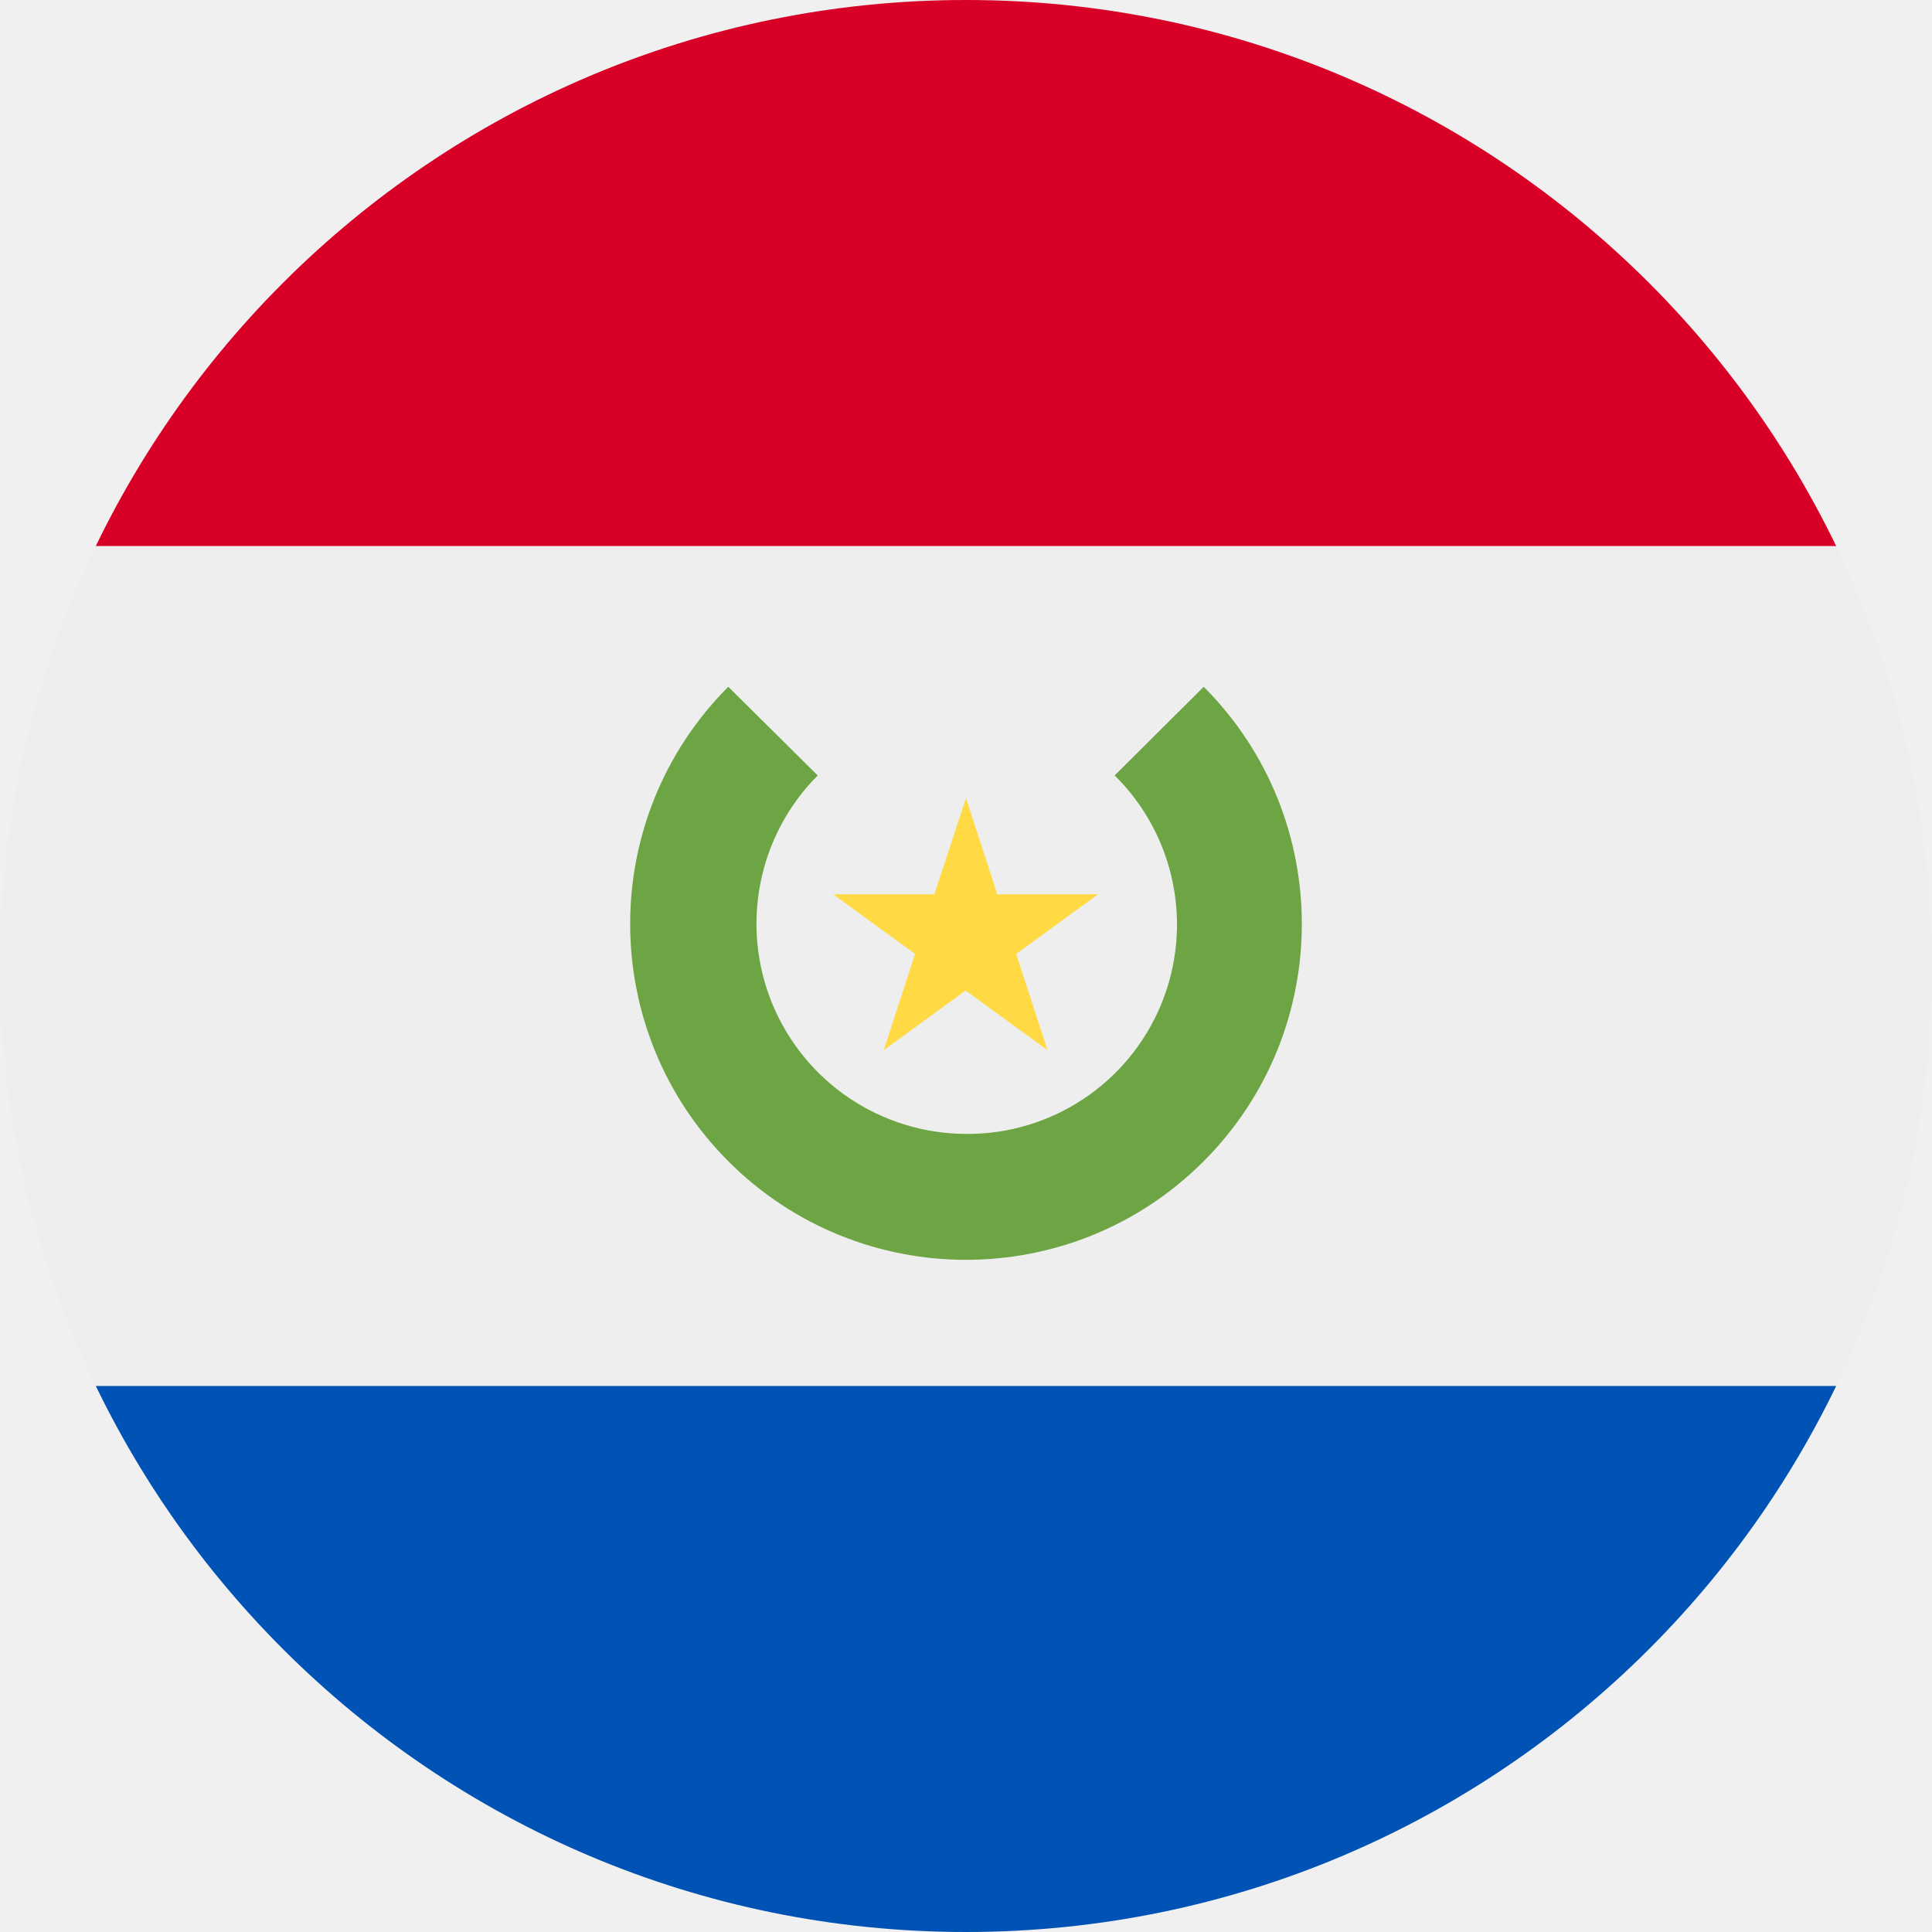
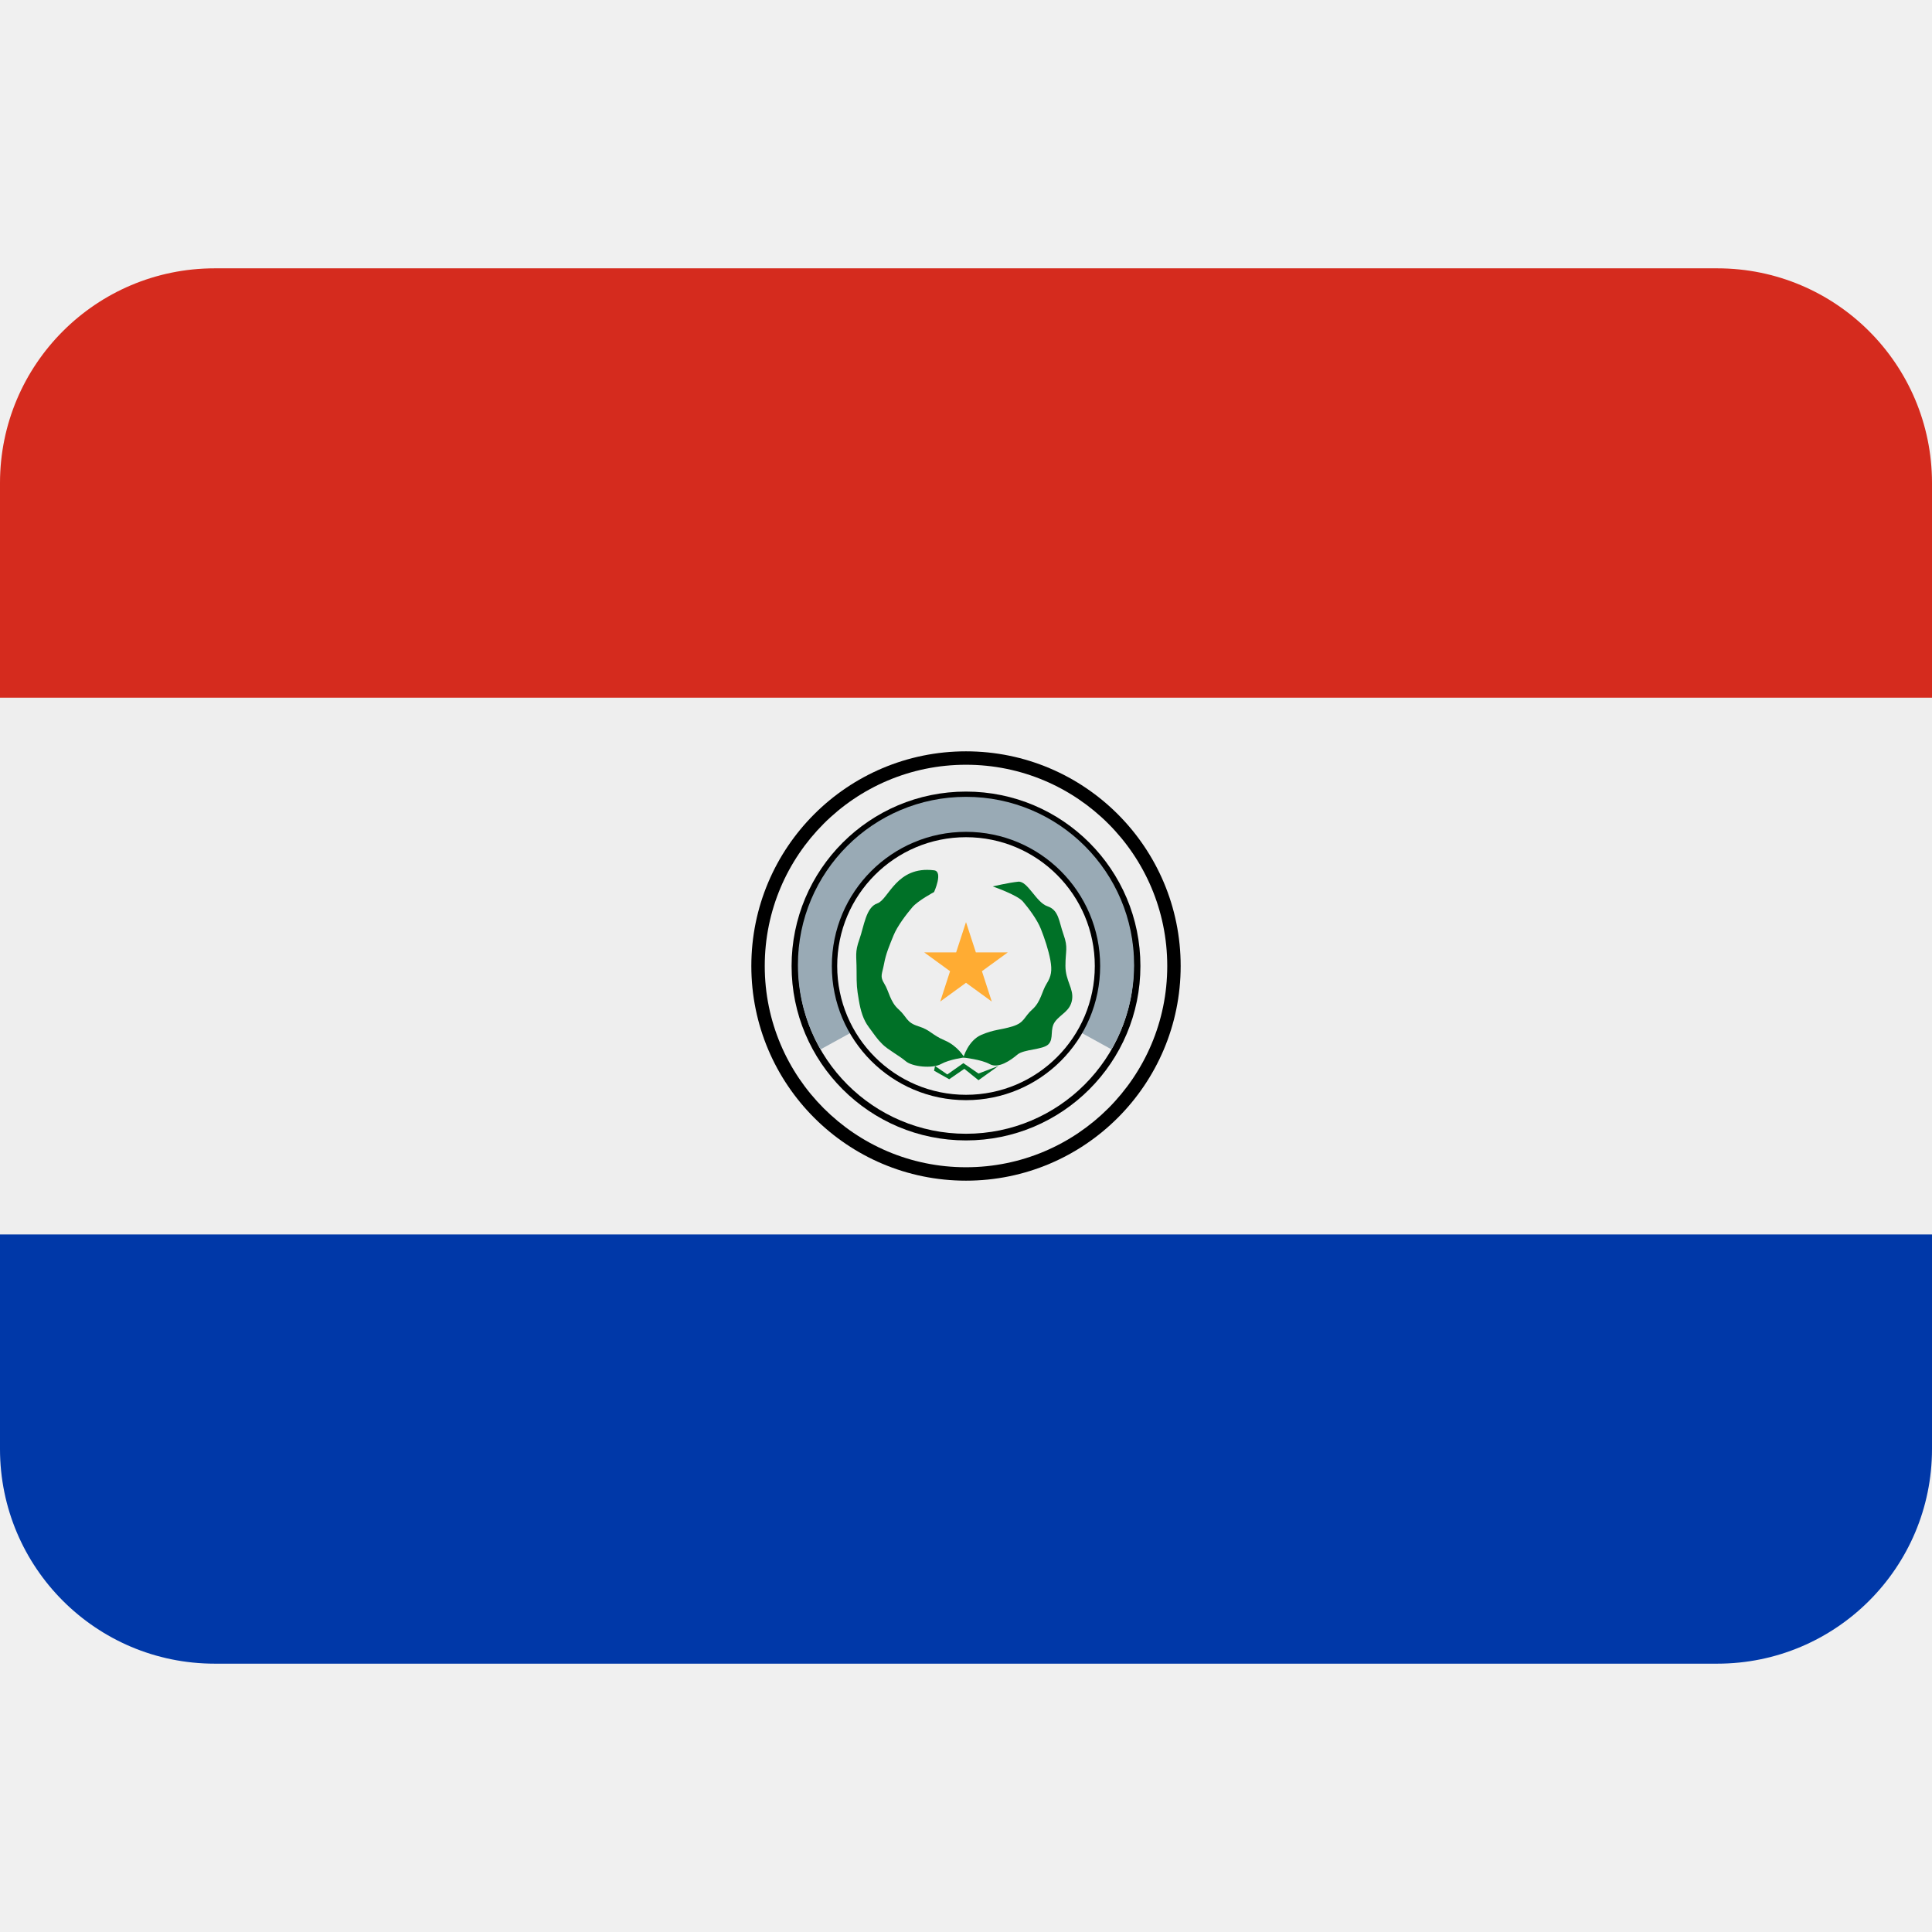
- <svg xmlns="http://www.w3.org/2000/svg" width="512" height="512" viewBox="0 0 512 512">
-   <mask id="a">
-     <circle cx="256" cy="256" r="256" fill="#fff" />
-   </mask>
-   <g mask="url(#a)">
-     <path fill="#eee" d="m0 144.7 255.3-36.5L512 144.7v222.6L250.5 407 0 367.3z" />
-     <path fill="#d80027" d="M0 0h512v144.7H0z" />
-     <path fill="#0052b4" d="M0 367.3h512V512H0z" />
-     <path fill="#6da544" d="m319 182-23.6 23.5a55.5 55.5 0 0 1-39.4 95 55.7 55.7 0 0 1-39.3-95L193 182a89 89 0 1 0 126 0z" />
-     <path fill="#ffda44" d="m256 211.5 8.3 25.5H291l-21.7 15.8 8.3 25.5-21.7-15.8-21.7 15.8 8.3-25.5-21.7-15.8h26.8z" />
-   </g>
+ <svg xmlns="http://www.w3.org/2000/svg" viewBox="0 0 36 36">
+   <path fill="#0038A8" d="M0 27c0 2.209 1.791 4 4 4h28c2.209 0 4-1.791 4-4v-4H0v4z" />
+   <path fill="#EEE" d="M0 13h36v10H0z" />
+   <path fill="#D52B1E" d="M32 5H4C1.791 5 0 6.791 0 9v4h36V9c0-2.209-1.791-4-4-4z" />
+   <path d="M22 18c0 2.209-1.791 4-4 4s-4-1.791-4-4 1.791-4 4-4 4 1.791 4 4z" />
+   <path fill="#EEE" d="M21.75 18c0 2.071-1.68 3.75-3.75 3.75s-3.75-1.68-3.75-3.75 1.679-3.75 3.75-3.75 3.75 1.679 3.75 3.75z" />
+   <path d="M21.25 18c0 1.795-1.455 3.25-3.25 3.25s-3.25-1.455-3.25-3.25 1.455-3.25 3.25-3.25 3.25 1.455 3.25 3.25z" />
+   <path fill="#EEE" d="M21.126 18c0 1.726-1.4 3.126-3.126 3.126s-3.124-1.4-3.124-3.126 1.399-3.124 3.124-3.124c1.726 0 3.126 1.399 3.126 3.124z" />
+   <path fill="#99AAB5" d="M21.132 17.98c0-1.73-1.402-3.132-3.132-3.132s-3.132 1.402-3.132 3.132c0 .573.154 1.111.423 1.573l2.712-1.491 2.707 1.491c.268-.463.422-1 .422-1.573z" />
+   <path d="M20.5 18c0 1.381-1.119 2.5-2.5 2.5s-2.5-1.119-2.5-2.5 1.12-2.5 2.5-2.5 2.5 1.119 2.5 2.5z" />
+   <circle fill="#EEE" cx="18" cy="18" r="2.4" />
+   <path fill="#FFAC33" d="M18 17.182l.184.565h.594l-.481.35.183.565-.48-.349-.48.349.183-.565-.481-.35h.594z" />
+   <path fill="#007127" d="M18.497 16.517s.3-.07.476-.088c.176-.018.334.388.545.458.214.072.212.282.3.529.088.247.035.299.035.581s.158.423.123.634c-.035.211-.211.264-.316.405-.105.142-.018.317-.124.423-.105.105-.458.088-.581.194-.123.105-.352.264-.511.176-.158-.088-.493-.123-.493-.123s.088-.317.335-.423c.247-.105.352-.088.581-.158.229-.071.211-.177.37-.317.158-.141.176-.335.264-.476.089-.141.106-.247.071-.441-.036-.194-.107-.405-.177-.582-.07-.176-.229-.387-.335-.511-.105-.123-.563-.281-.563-.281z" />
+   <path fill="#007127" d="M17.405 16.622s.175-.383 0-.405c-.705-.088-.846.546-1.057.616-.213.072-.247.423-.334.669-.088.247-.053.299-.053.582 0 .282.005.334.041.546.035.211.083.37.188.511.106.141.146.211.252.316.105.105.312.212.435.317.123.105.498.141.657.053.158-.088.435-.123.435-.123s-.118-.212-.364-.317c-.247-.105-.264-.193-.493-.264-.229-.071-.211-.177-.37-.317-.158-.141-.176-.335-.264-.476-.088-.141-.041-.176-.005-.37.035-.194.105-.352.176-.528.07-.176.247-.405.352-.528.105-.123.404-.282.404-.282z" />
+   <path fill="#007127" d="M17.423 19.863l.229.158.299-.211.282.194.37-.141-.37.265-.264-.212-.282.194-.282-.159z" />
</svg>
